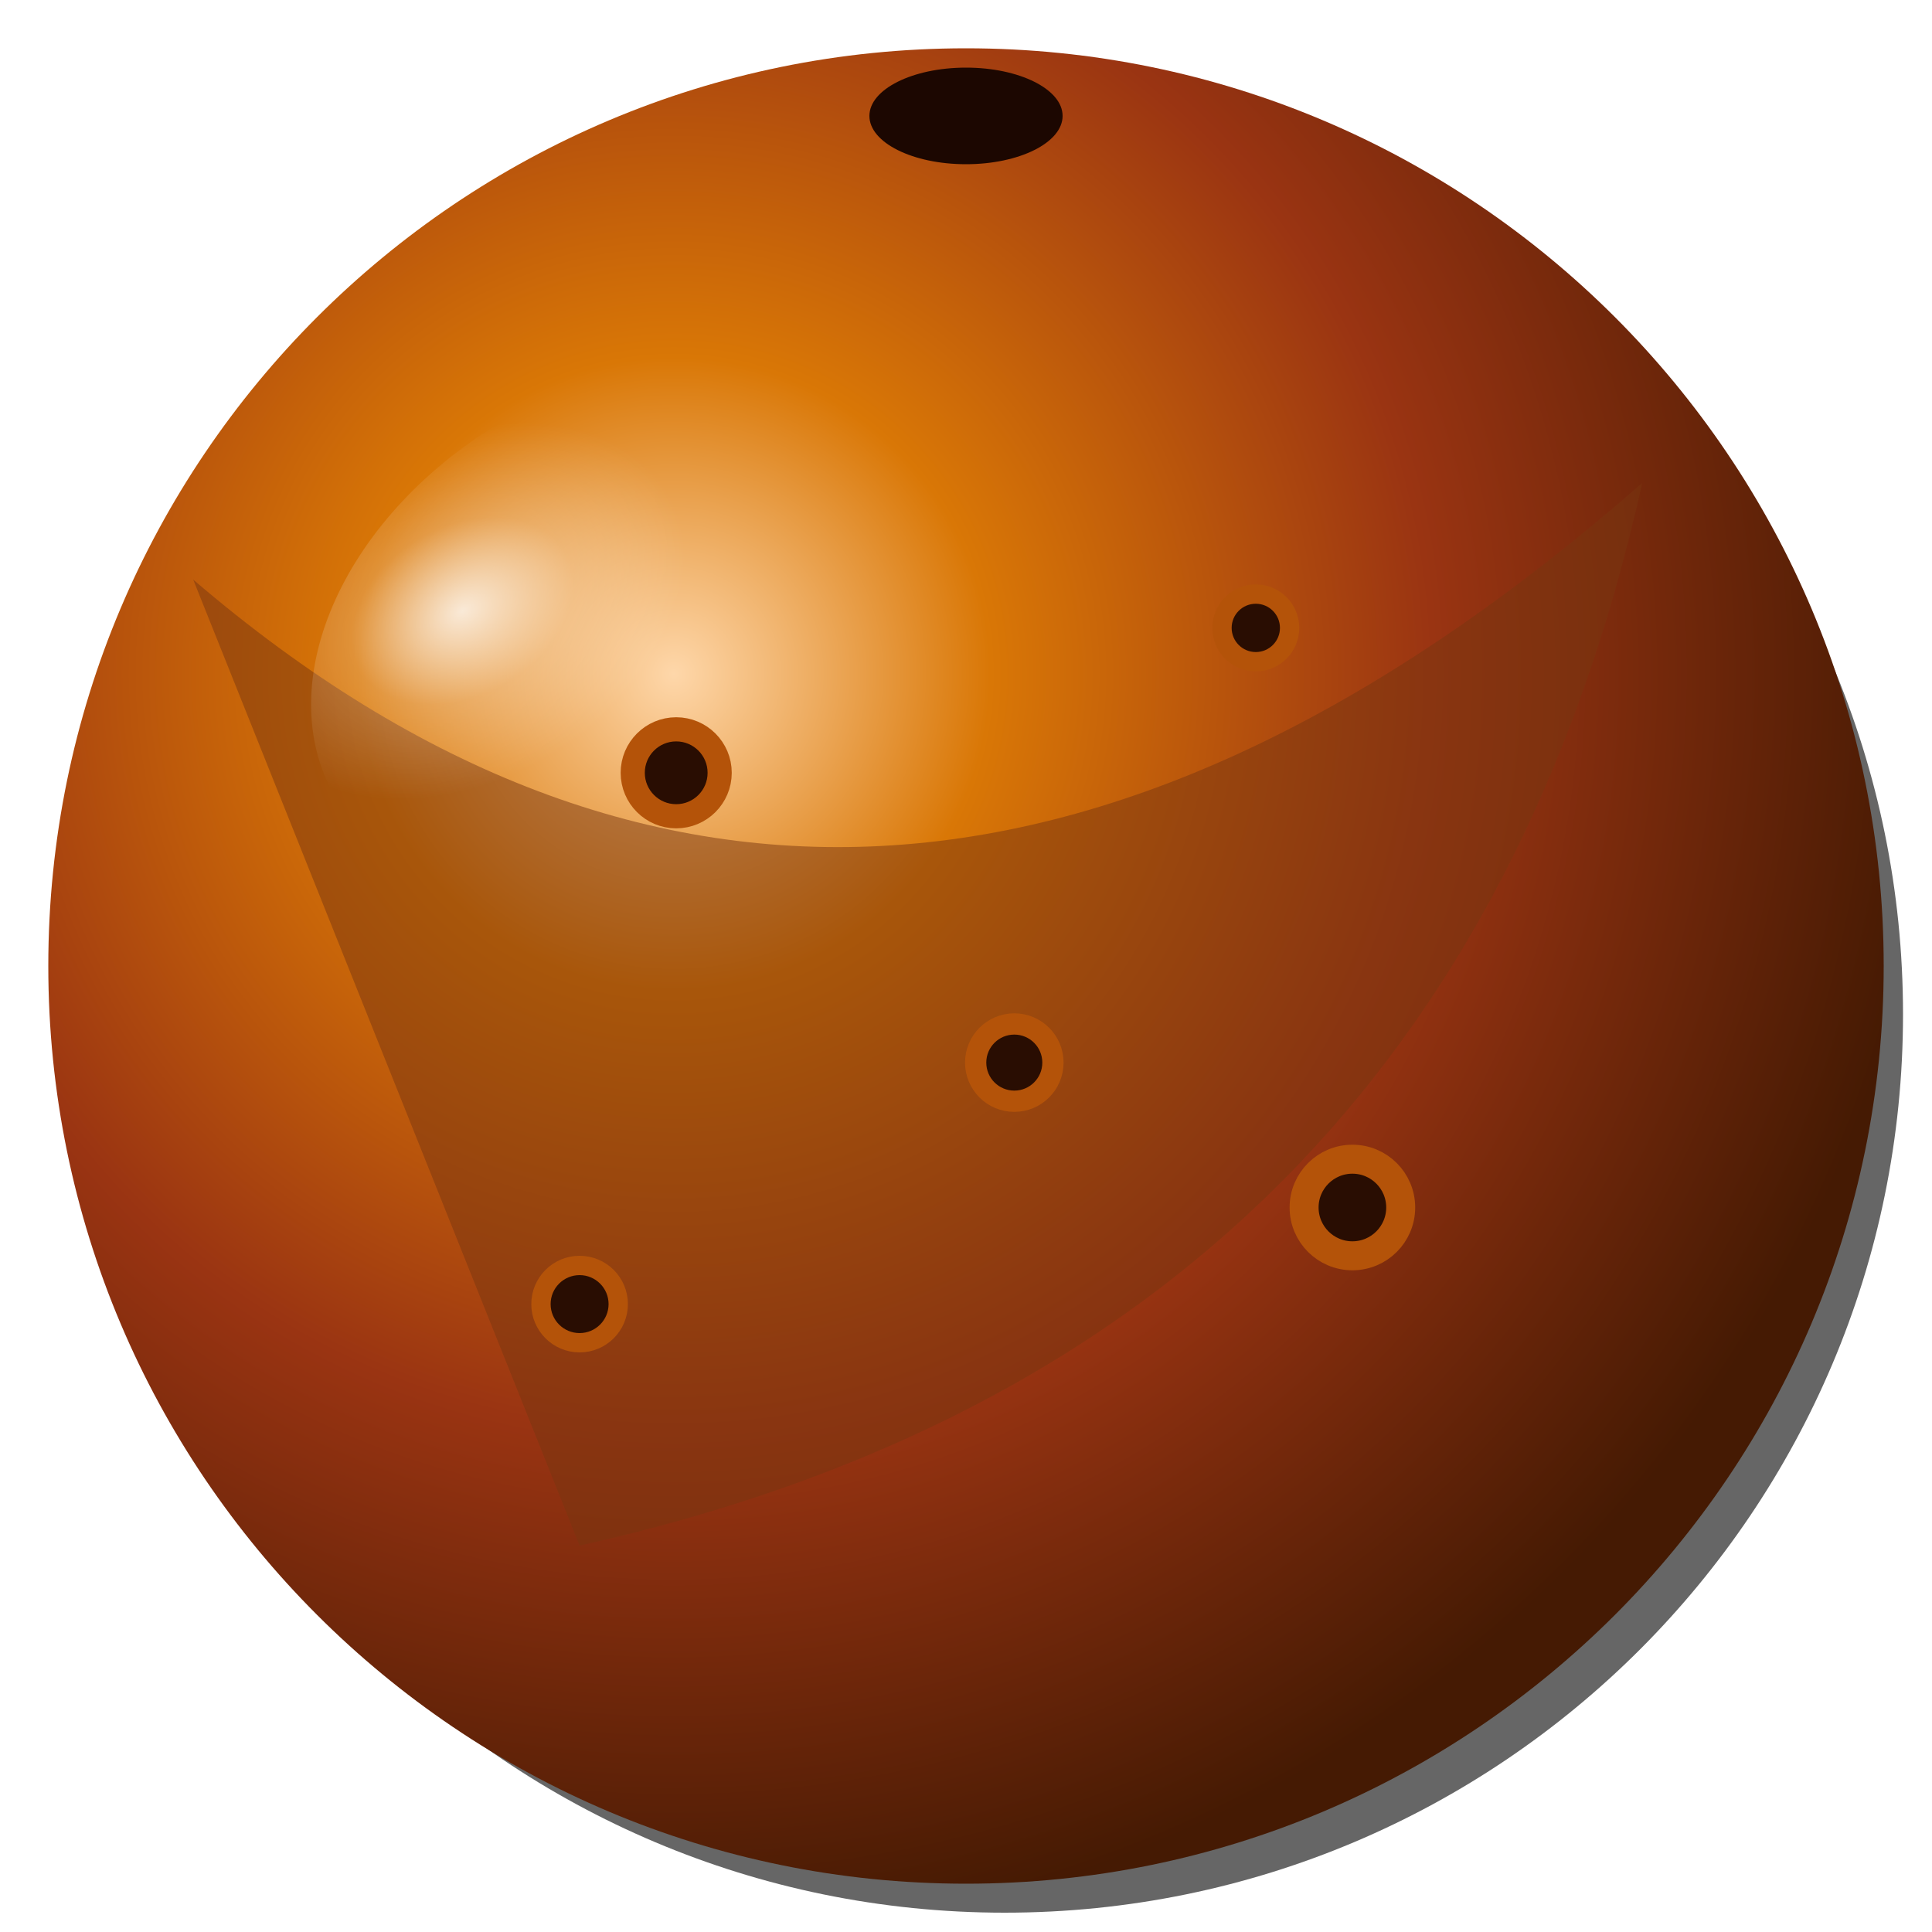
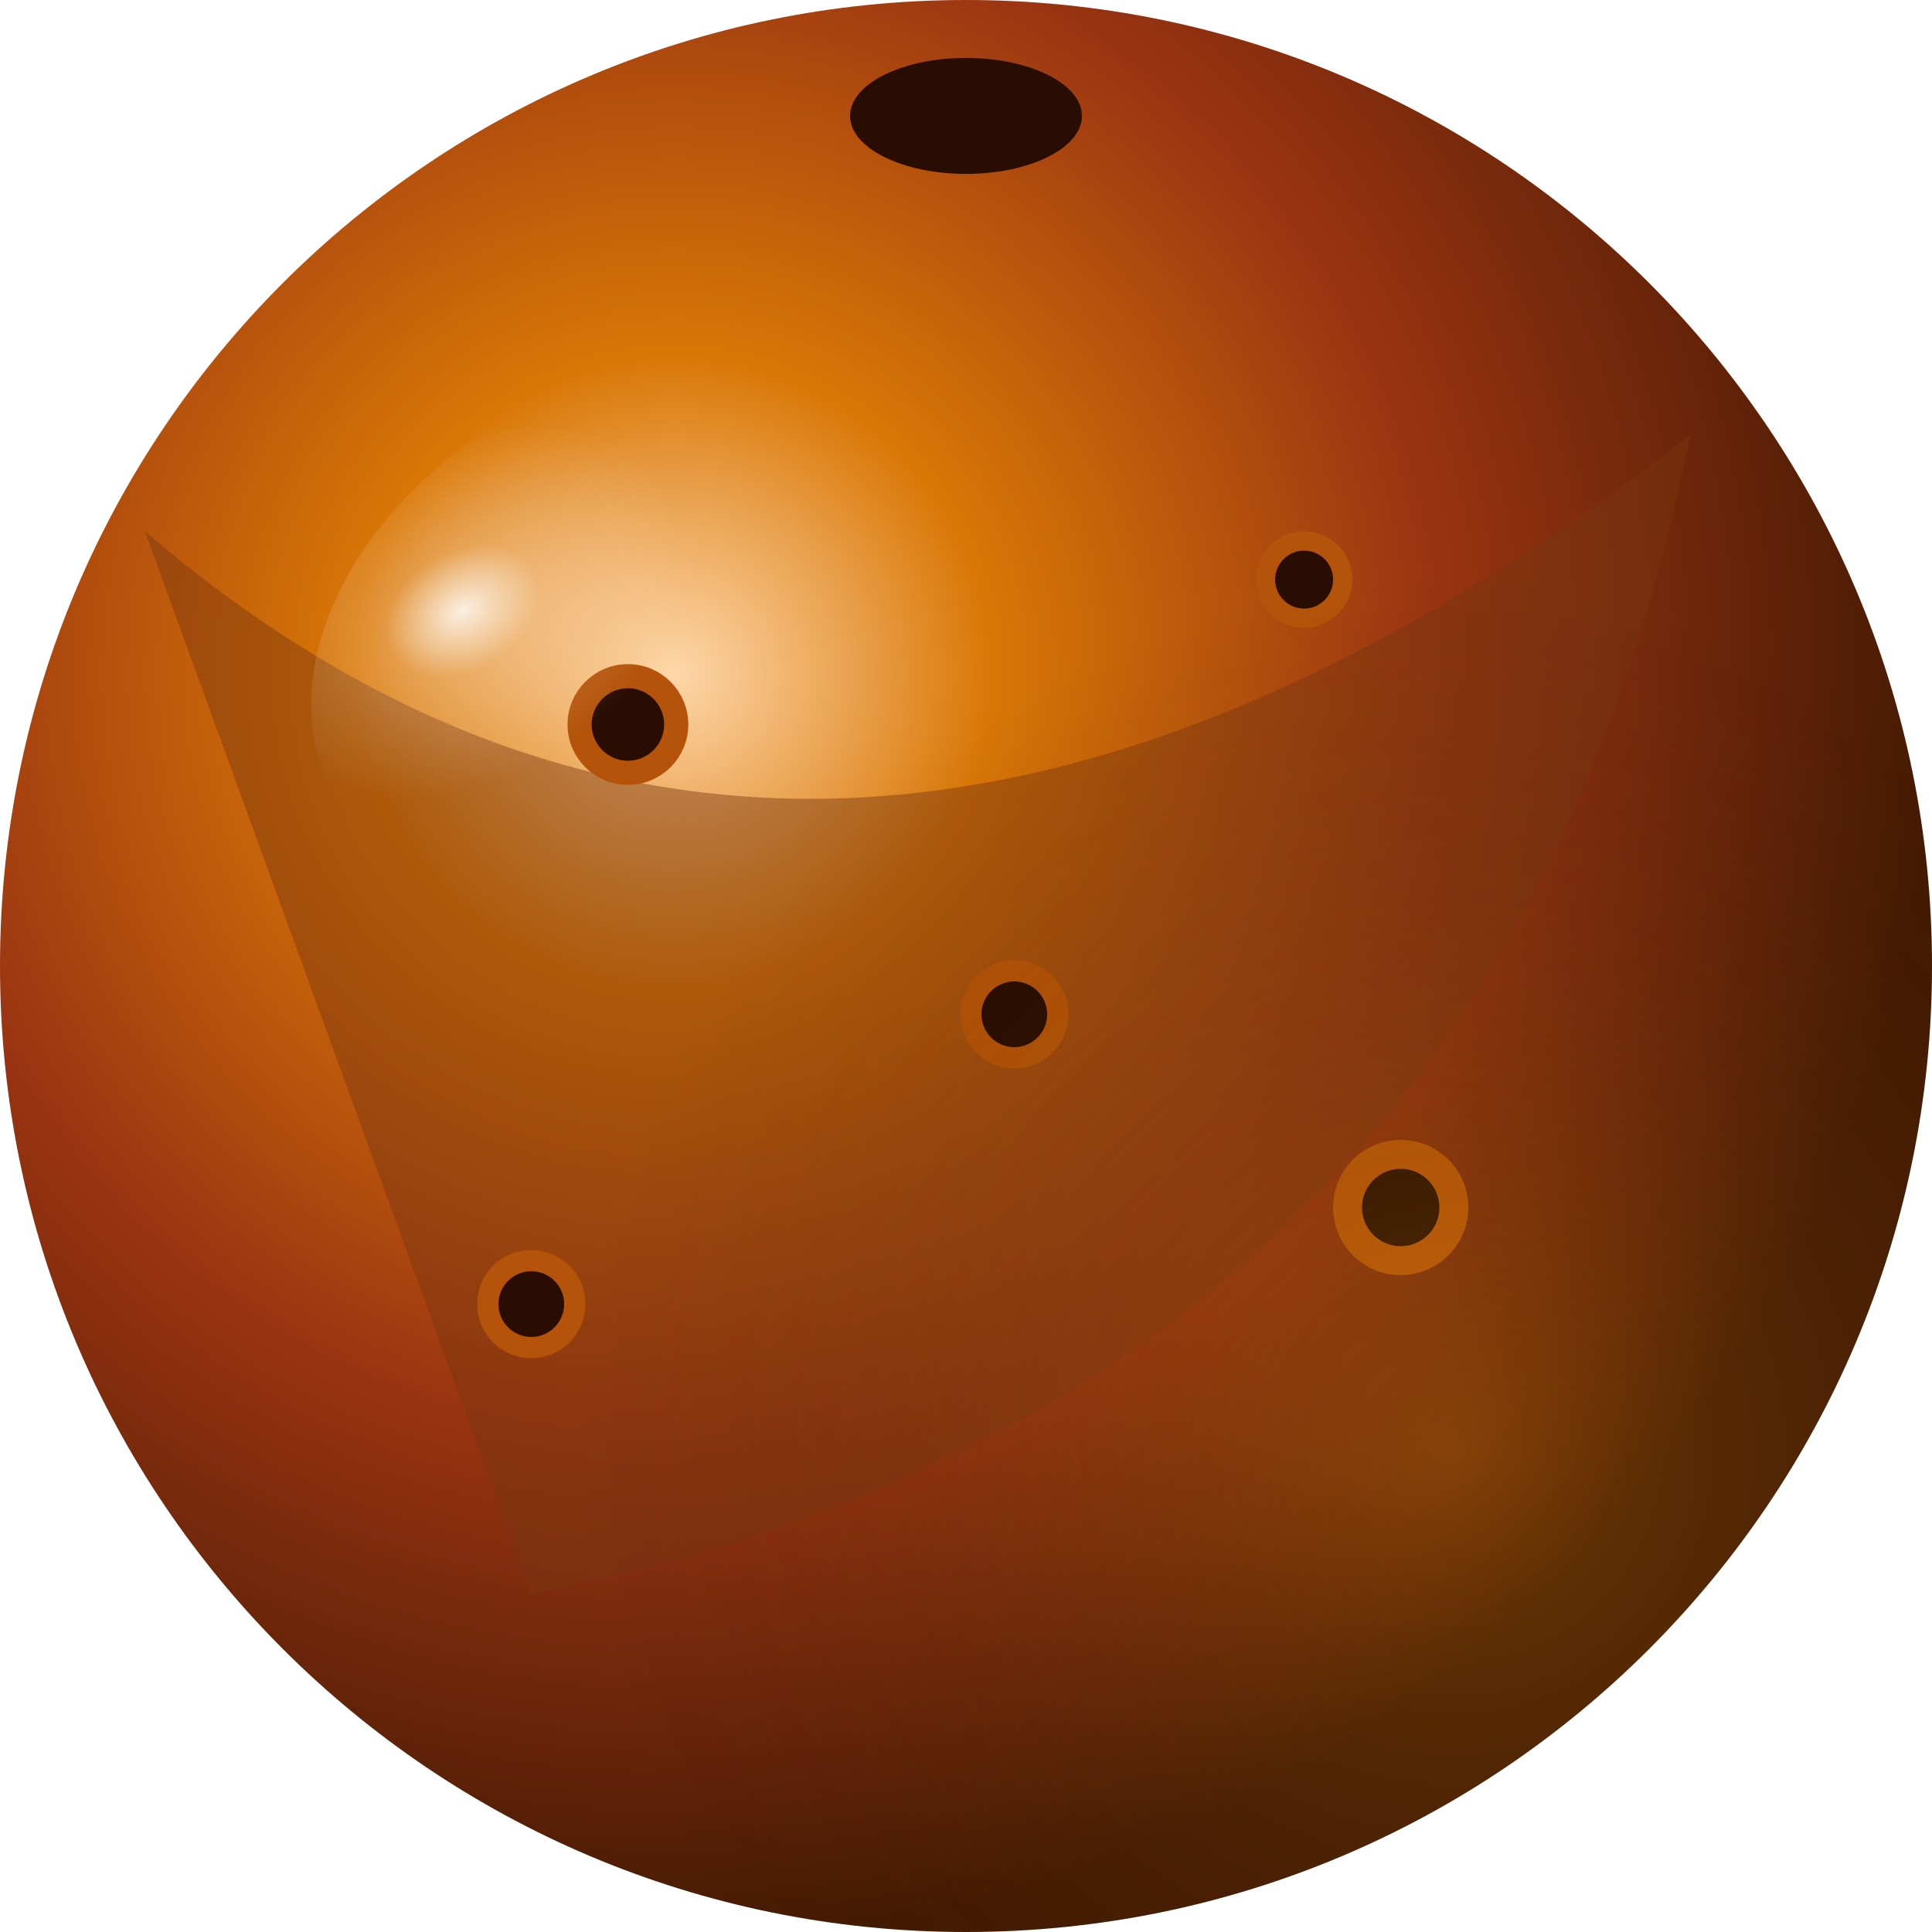
<svg xmlns="http://www.w3.org/2000/svg" viewBox="0 0 200 200" width="200" height="200">
  <defs>
-     <radialGradient id="cypressGrad" cx="35%" cy="35%" r="65%">
-       <stop offset="0%" stop-color="#fed7aa" />
-       <stop offset="25%" stop-color="#d97706" />
-       <stop offset="60%" stop-color="#9a3412" />
-       <stop offset="100%" stop-color="#451a03" />
-     </radialGradient>
    <radialGradient id="specularGlow" cx="30%" cy="30%" r="35%">
-       <stop offset="0%" stop-color="#ffffff" stop-opacity="0.8" />
-       <stop offset="50%" stop-color="#ffffff" stop-opacity="0.2" />
+       <stop offset="0%" stop-color="#ffffff" stop-opacity="0.85" />
+       <stop offset="35%" stop-color="#ffffff" stop-opacity="0.2" />
      <stop offset="100%" stop-color="#ffffff" stop-opacity="0" />
    </radialGradient>
-     <clipPath id="circleClip">
-       <circle cx="100" cy="100" r="95" />
+     <radialGradient id="bounceGlow" cx="75%" cy="75%" r="45%">
+       <stop offset="0%" stop-color="#f59e0b" stop-opacity="0.25" />
+       <stop offset="100%" stop-color="#000000" stop-opacity="0" />
+     </radialGradient>
+     <clipPath id="beadClip">
+       <circle cx="100" cy="100" r="100" />
    </clipPath>
  </defs>
-   <circle cx="104" cy="105" r="93" fill="#000000" opacity="0.6" />
-   <g clip-path="url(#circleClip)">
+   <g clip-path="url(#beadClip)">
+     <defs>
+       <radialGradient id="cypressGrad" cx="35%" cy="35%" r="65%">
+         <stop offset="0%" stop-color="#fed7aa" />
+         <stop offset="25%" stop-color="#d97706" />
+         <stop offset="60%" stop-color="#9a3412" />
+         <stop offset="100%" stop-color="#451a03" />
+       </radialGradient>
+     </defs>
    <rect width="200" height="200" fill="url(#cypressGrad)" />
-     <path d="M 20 60 Q 90 120 170 50 Q 150 140 60 160 Z" fill="#78350f" opacity="0.5" />
-     <circle cx="70" cy="80" r="4.5" fill="#290d02" stroke="#b45309" stroke-width="2.5" />
-     <circle cx="130" cy="65" r="3.5" fill="#290d02" stroke="#b45309" stroke-width="2" />
-     <circle cx="140" cy="125" r="5" fill="#290d02" stroke="#b45309" stroke-width="3" />
-     <circle cx="60" cy="135" r="4" fill="#290d02" stroke="#b45309" stroke-width="2" />
-     <circle cx="105" cy="110" r="4" fill="#290d02" stroke="#b45309" stroke-width="2.2" />
+     <path d="M 15 55 Q 85 115 175 45 Q 155 145 55 165 Z" fill="#78350f" opacity="0.45" />
+     <circle cx="65" cy="75" r="5" fill="#290d02" stroke="#b45309" stroke-width="2.5" />
+     <circle cx="135" cy="60" r="4" fill="#290d02" stroke="#b45309" stroke-width="2" />
+     <circle cx="145" cy="125" r="5.5" fill="#290d02" stroke="#b45309" stroke-width="3" />
+     <circle cx="55" cy="135" r="4.5" fill="#290d02" stroke="#b45309" stroke-width="2.2" />
+     <circle cx="105" cy="105" r="4.5" fill="#290d02" stroke="#b45309" stroke-width="2.2" />
+     <rect width="200" height="200" fill="url(#bounceGlow)" />
    <ellipse cx="65" cy="65" rx="35" ry="25" transform="rotate(-30 65 65)" fill="url(#specularGlow)" />
  </g>
-   <ellipse cx="100" cy="12" rx="10" ry="5" fill="#1c0701" />
+   <ellipse cx="100" cy="12" rx="12" ry="6" fill="#290d02" />
</svg>
